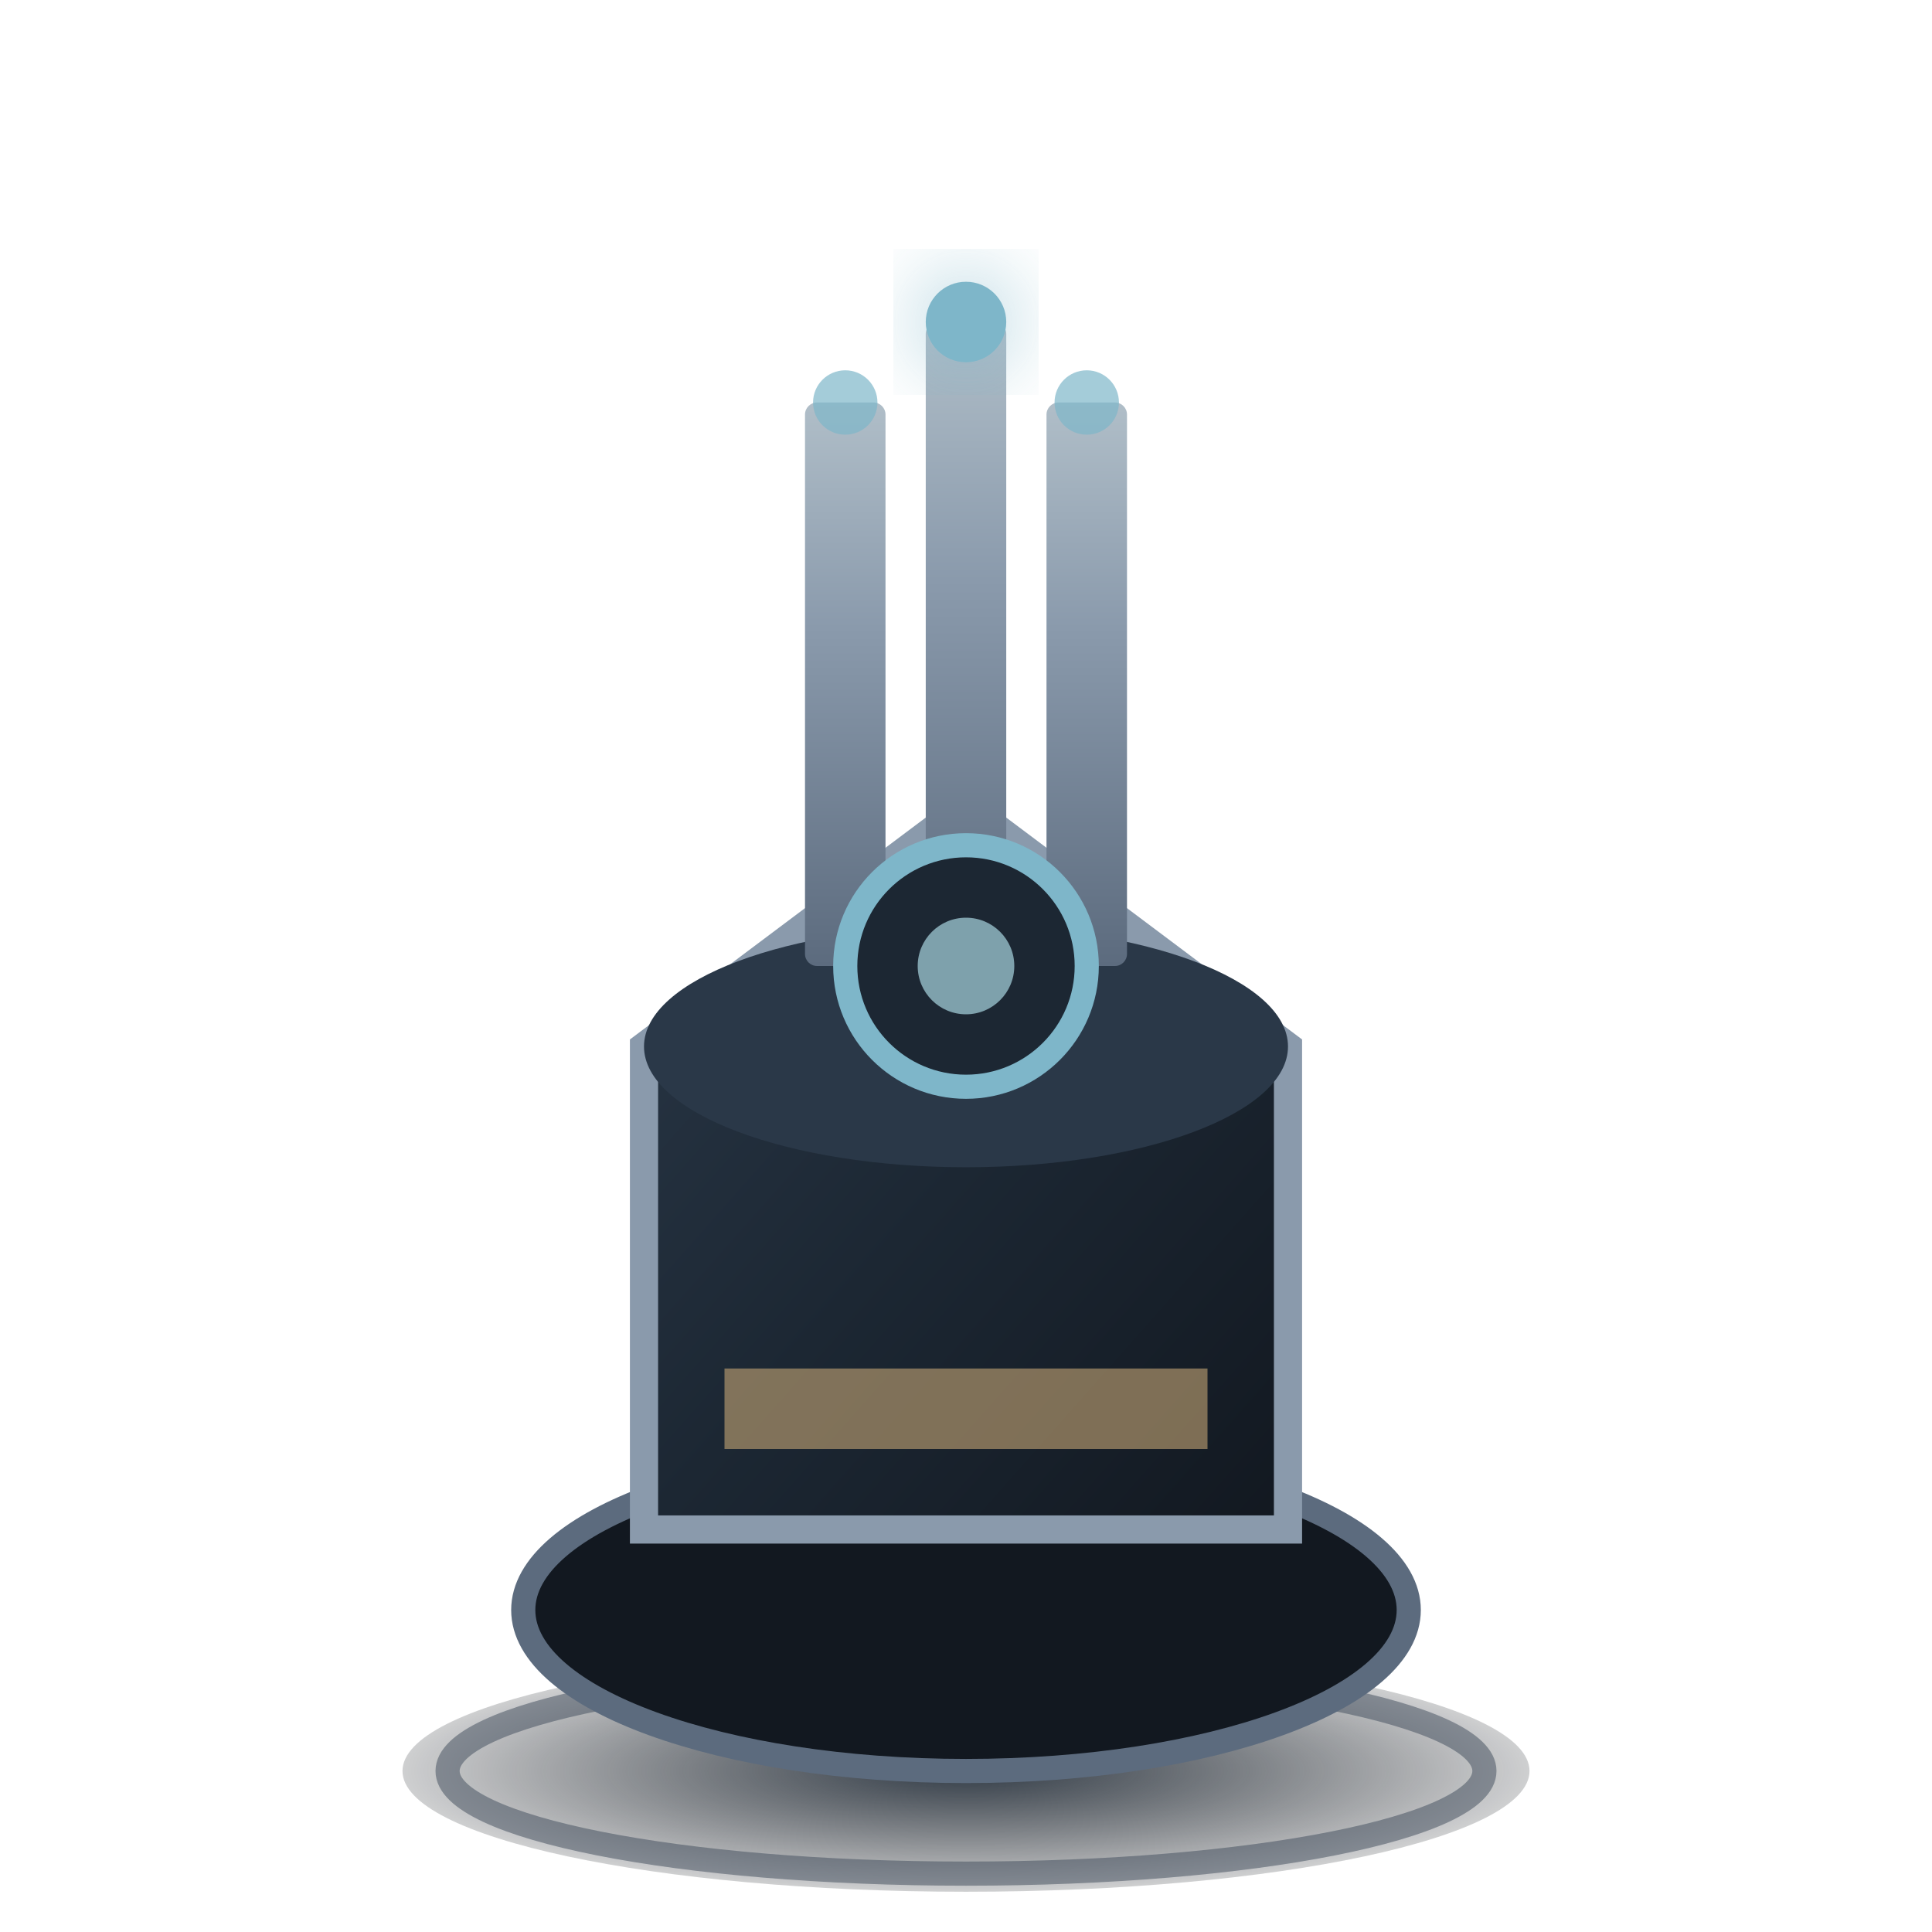
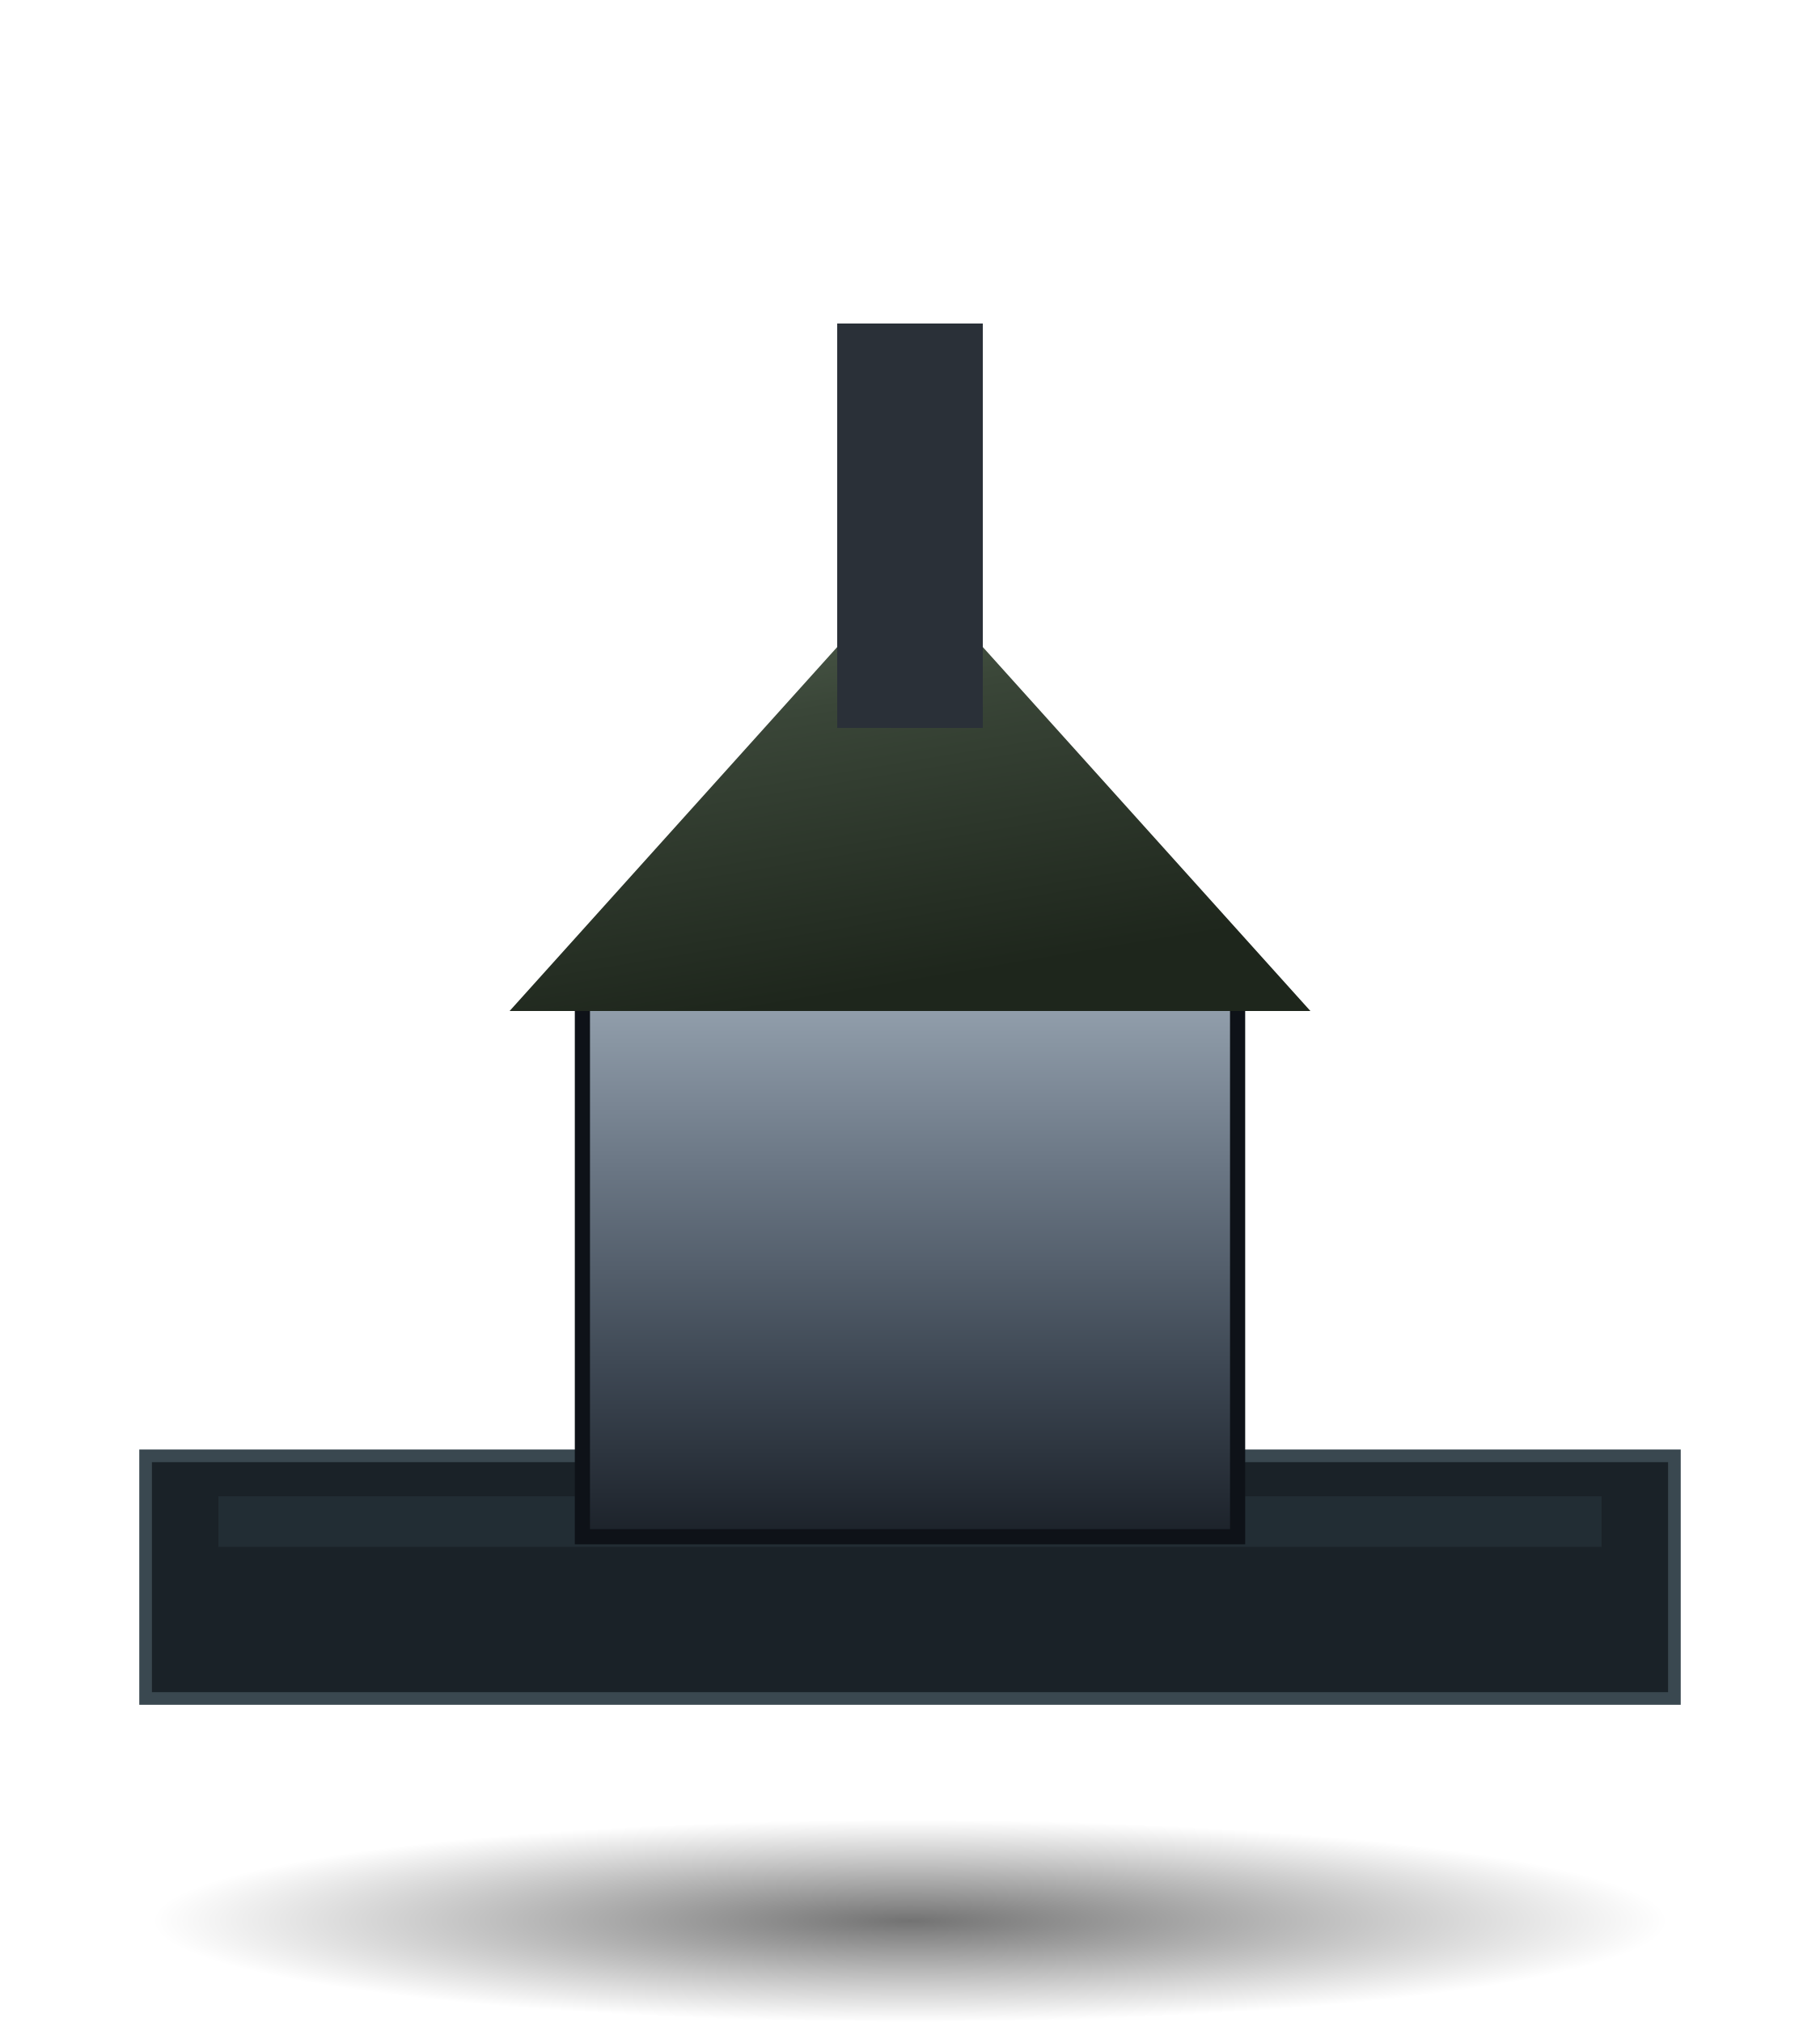
- <svg xmlns="http://www.w3.org/2000/svg" viewBox="0 0 48 48" width="48" height="48" fill="none">
+ <svg xmlns="http://www.w3.org/2000/svg" viewBox="0 0 72 80" width="72" height="80" fill="none">
  <defs>
-     <radialGradient id="padG" cx="50%" cy="50%" r="50%">
-       <stop offset="0%" stop-color="#1c2733" stop-opacity="0.9" />
-       <stop offset="100%" stop-color="#0a0e14" stop-opacity="0.2" />
+     <linearGradient id="steel" x1="0" y1="0" x2="0" y2="1">
+       <stop offset="0%" stop-color="#9aa7b4" />
+       <stop offset="35%" stop-color="#6a7684" />
+       <stop offset="70%" stop-color="#3e4854" />
+       <stop offset="100%" stop-color="#1c222a" />
+     </linearGradient>
+     <linearGradient id="steelSide" x1="0" y1="0" x2="1" y2="0">
+       <stop offset="0%" stop-color="#2a323c" />
+       <stop offset="45%" stop-color="#5c6876" />
+       <stop offset="100%" stop-color="#1a2028" />
+     </linearGradient>
+     <linearGradient id="armor" x1="0" y1="0" x2="0.3" y2="1">
+       <stop offset="0%" stop-color="#5a6a58" />
+       <stop offset="40%" stop-color="#3a4638" />
+       <stop offset="100%" stop-color="#1e261c" />
+     </linearGradient>
+     <linearGradient id="camo" x1="0" y1="0" x2="1" y2="1">
+       <stop offset="0%" stop-color="#4a5640" />
+       <stop offset="50%" stop-color="#2e382c" />
+       <stop offset="100%" stop-color="#1a2218" />
+     </linearGradient>
+     <linearGradient id="desert" x1="0" y1="0" x2="0" y2="1">
+       <stop offset="0%" stop-color="#8a7a5a" />
+       <stop offset="100%" stop-color="#4a4030" />
+     </linearGradient>
+     <linearGradient id="glass" x1="0" y1="0" x2="0" y2="1">
+       <stop offset="0%" stop-color="#a8d0e0" stop-opacity="0.85" />
+       <stop offset="55%" stop-color="#2a5060" stop-opacity="0.9" />
+       <stop offset="100%" stop-color="#0a1820" />
+     </linearGradient>
+     <linearGradient id="heat" x1="0" y1="1" x2="0" y2="0">
+       <stop offset="0%" stop-color="#ff6a20" stop-opacity="0.9" />
+       <stop offset="50%" stop-color="#ffc060" stop-opacity="0.5" />
+       <stop offset="100%" stop-color="#fff0c0" stop-opacity="0" />
+     </linearGradient>
+     <linearGradient id="muzzle" x1="0" y1="0.5" x2="1" y2="0.5">
+       <stop offset="0%" stop-color="#fff8e0" />
+       <stop offset="40%" stop-color="#ffb040" />
+       <stop offset="100%" stop-color="#ff6020" stop-opacity="0" />
+     </linearGradient>
+     <radialGradient id="shadow" cx="50%" cy="50%" r="50%">
+       <stop offset="0%" stop-color="#000" stop-opacity="0.55" />
+       <stop offset="100%" stop-color="#000" stop-opacity="0" />
    </radialGradient>
-     <radialGradient id="coreG" cx="40%" cy="35%" r="60%">
-       <stop offset="0%" stop-color="#d4eef5" />
-       <stop offset="45%" stop-color="#7eb6c9" />
-       <stop offset="100%" stop-color="#1a4050" stop-opacity="0.8" />
-     </radialGradient>
-     <linearGradient id="hullL" x1="0" y1="0" x2="1" y2="1">
-       <stop offset="0%" stop-color="#2a3848" />
-       <stop offset="50%" stop-color="#1c2733" />
-       <stop offset="100%" stop-color="#121820" />
-     </linearGradient>
-     <linearGradient id="steelL" x1="0" y1="0" x2="0" y2="1">
-       <stop offset="0%" stop-color="#b0bec8" />
-       <stop offset="40%" stop-color="#8a9aac" />
-       <stop offset="100%" stop-color="#5c6b7e" />
-     </linearGradient>
-     <linearGradient id="brassL" x1="0" y1="0" x2="0" y2="1">
-       <stop offset="0%" stop-color="#e0c9a0" />
-       <stop offset="100%" stop-color="#8a7350" />
-     </linearGradient>
-     <filter id="softGlow" x="-40%" y="-40%" width="180%" height="180%">
-       <feGaussianBlur stdDeviation="1.2" result="b" />
-       <feMerge>
-         <feMergeNode in="b" />
-         <feMergeNode in="SourceGraphic" />
-       </feMerge>
+     <filter id="soft" x="-20%" y="-20%" width="140%" height="140%">
+       <feGaussianBlur stdDeviation="0.6" />
    </filter>
  </defs>
-   <ellipse cx="24" cy="44" rx="14" ry="3" fill="url(#padG)" />
-   <ellipse cx="24" cy="44" rx="12.88" ry="2.55" fill="none" stroke="#3d4a5a" stroke-width="0.6" opacity="0.5" />
-   <ellipse cx="24" cy="40" rx="11" ry="4" fill="#121820" stroke="#5c6b7e" stroke-width="0.6" />
-   <path d="M16 38 L16 26 L24 20 L32 26 L32 38 Z" fill="url(#hullL)" stroke="#8a9aac" stroke-width="0.7" />
-   <ellipse cx="24" cy="26" rx="8" ry="3" fill="#2a3848" />
-   <g>
-     <rect x="20" y="10" width="2" height="14" rx="0.3" fill="url(#steelL)" />
-     <rect x="23" y="8" width="2" height="16" rx="0.3" fill="url(#steelL)" />
-     <rect x="26" y="10" width="2" height="14" rx="0.3" fill="url(#steelL)" />
-     <circle cx="21" cy="10" r="0.8" fill="#7eb6c9" opacity="0.7" />
-     <circle cx="24" cy="8" r="1" fill="#7eb6c9" filter="url(#softGlow)" />
-     <circle cx="27" cy="10" r="0.8" fill="#7eb6c9" opacity="0.7" />
-   </g>
-   <circle cx="24" cy="24" r="3" fill="#1c2733" stroke="#7eb6c9" stroke-width="0.6" />
-   <circle cx="24" cy="24" r="1.2" fill="#a8d4e0" opacity="0.7" />
-   <rect x="18" y="34" width="12" height="2" fill="#c4a574" opacity="0.6" />
+   <ellipse cx="36" cy="76" rx="30.24" ry="4" fill="url(#shadow)" />
+   <rect x="5.76" y="57.6" width="60.48" height="9.6" fill="#1a2228" stroke="#3a4850" stroke-width="0.5" />
+   <rect x="8.64" y="59.2" width="54.72" height="2" fill="#2a3840" opacity="0.5" />
+   <rect x="23.04" y="38.4" width="25.92" height="22.4" fill="url(#steel)" stroke="#0e1218" stroke-width="0.6" />
+   <path d="M20.16 40 L36 22.4 L51.84 40 Z" fill="url(#armor)" />
+   <rect x="33.12" y="12.8" width="5.76" height="16" fill="#2a3038" />
</svg>
